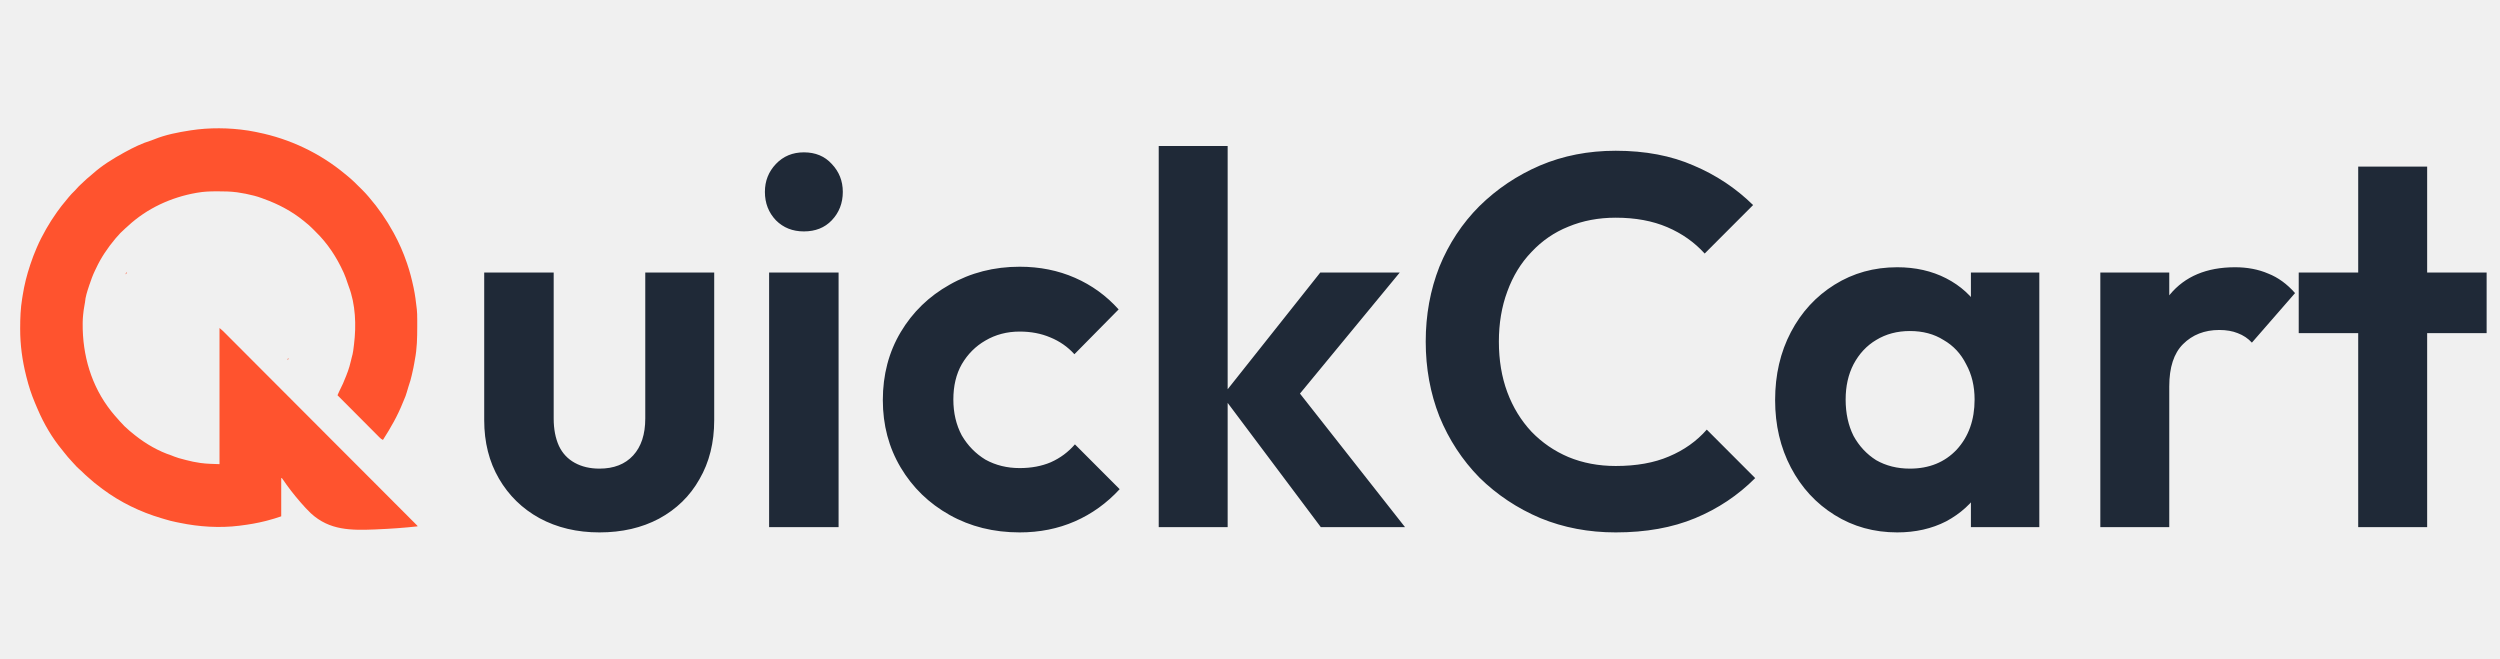
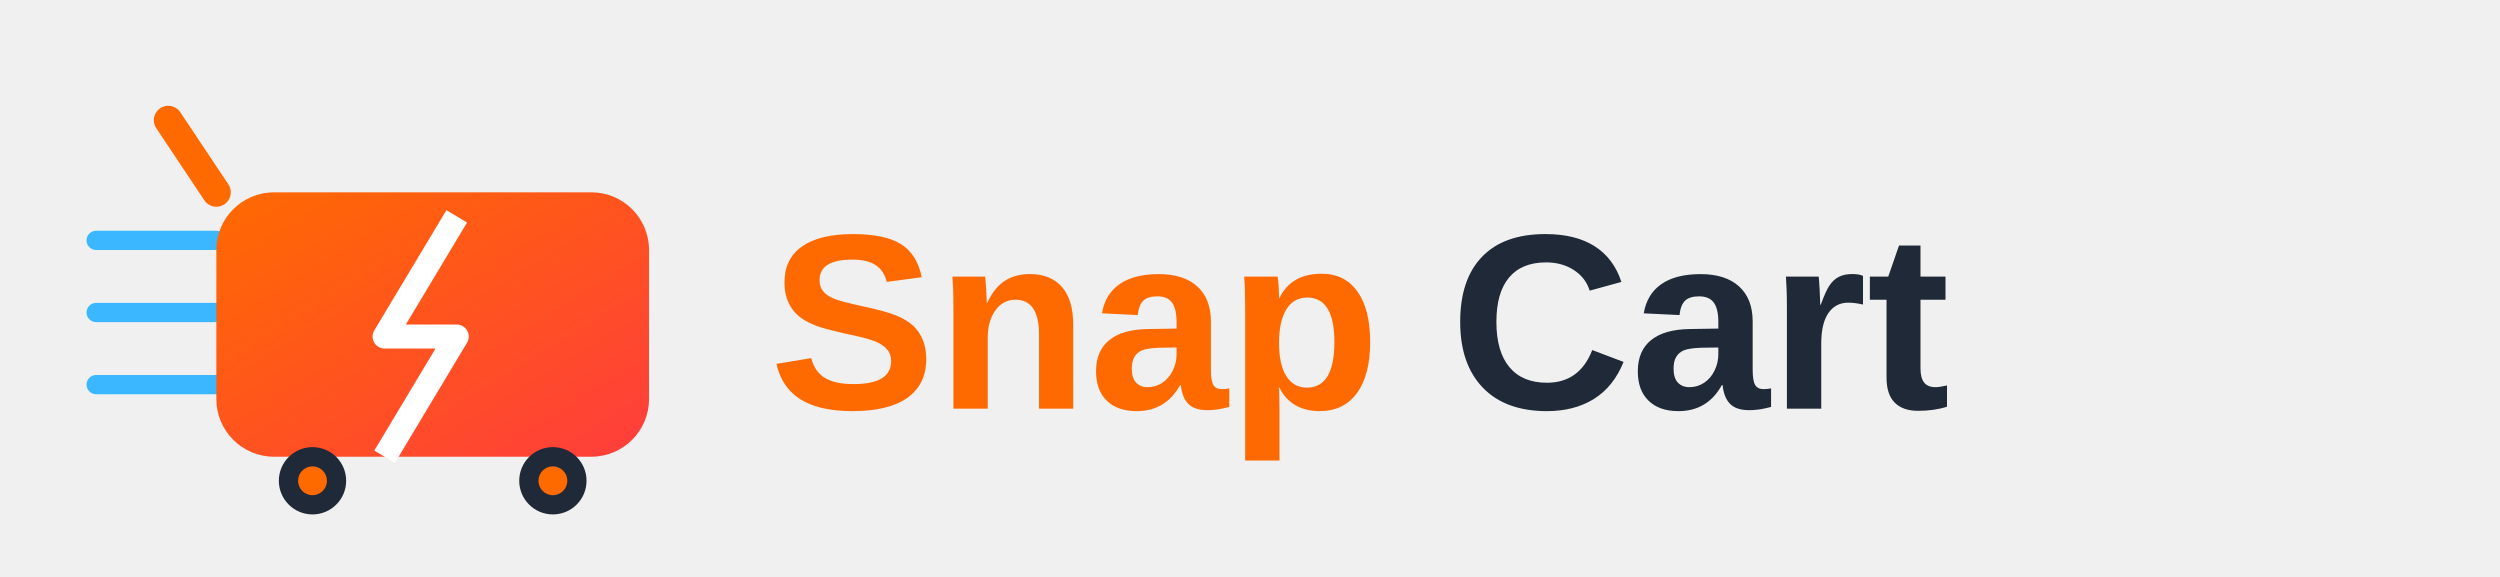
- <svg xmlns="http://www.w3.org/2000/svg" width="129" height="34" viewBox="0 0 129 34" fill="none">
-   <path d="M30.933 27.472C29.774 27.472 28.742 27.227 27.837 26.737C26.95 26.248 26.253 25.568 25.746 24.697C25.239 23.827 24.985 22.821 24.985 21.678V14.062H28.57V21.597C28.57 22.141 28.661 22.612 28.842 23.011C29.023 23.392 29.294 23.682 29.656 23.881C30.019 24.081 30.444 24.181 30.933 24.181C31.675 24.181 32.255 23.954 32.671 23.501C33.087 23.047 33.296 22.413 33.296 21.597V14.062H36.853V21.678C36.853 22.839 36.6 23.854 36.093 24.725C35.604 25.595 34.907 26.275 34.002 26.765C33.115 27.236 32.092 27.472 30.933 27.472ZM39.686 27.2V14.062H43.271V27.2H39.686ZM41.479 11.941C40.9 11.941 40.42 11.75 40.039 11.369C39.659 10.97 39.469 10.481 39.469 9.901C39.469 9.338 39.659 8.858 40.039 8.459C40.42 8.06 40.9 7.861 41.479 7.861C42.076 7.861 42.556 8.06 42.918 8.459C43.298 8.858 43.489 9.338 43.489 9.901C43.489 10.481 43.298 10.97 42.918 11.369C42.556 11.75 42.076 11.941 41.479 11.941ZM52.615 27.472C51.275 27.472 50.071 27.173 49.003 26.574C47.935 25.976 47.093 25.16 46.477 24.126C45.862 23.093 45.554 21.932 45.554 20.645C45.554 19.339 45.862 18.169 46.477 17.136C47.093 16.102 47.935 15.286 49.003 14.688C50.089 14.071 51.293 13.763 52.615 13.763C53.647 13.763 54.597 13.953 55.466 14.334C56.336 14.715 57.087 15.259 57.721 15.966L55.439 18.278C55.095 17.897 54.679 17.607 54.19 17.408C53.719 17.208 53.194 17.109 52.615 17.109C51.963 17.109 51.375 17.263 50.85 17.571C50.343 17.861 49.935 18.269 49.627 18.795C49.338 19.303 49.193 19.91 49.193 20.617C49.193 21.306 49.338 21.923 49.627 22.467C49.935 22.993 50.343 23.41 50.85 23.718C51.375 24.008 51.963 24.153 52.615 24.153C53.212 24.153 53.746 24.054 54.217 23.854C54.706 23.637 55.122 23.328 55.466 22.929L57.775 25.241C57.105 25.967 56.336 26.52 55.466 26.901C54.597 27.281 53.647 27.472 52.615 27.472ZM68.154 27.2L63.076 20.427L68.127 14.062H72.228L66.308 21.243L66.443 19.502L72.499 27.2H68.154ZM59.79 27.2V7.534H63.347V27.2H59.79ZM83.371 27.472C81.977 27.472 80.683 27.227 79.488 26.737C78.293 26.23 77.243 25.532 76.338 24.643C75.45 23.736 74.762 22.685 74.273 21.488C73.803 20.291 73.567 19.003 73.567 17.625C73.567 16.247 73.803 14.96 74.273 13.763C74.762 12.566 75.45 11.524 76.338 10.635C77.243 9.746 78.284 9.048 79.461 8.541C80.656 8.033 81.959 7.779 83.371 7.779C84.892 7.779 86.232 8.033 87.391 8.541C88.549 9.03 89.572 9.71 90.46 10.581L87.961 13.083C87.436 12.503 86.793 12.049 86.033 11.723C85.272 11.397 84.385 11.233 83.371 11.233C82.484 11.233 81.669 11.387 80.927 11.696C80.203 11.986 79.569 12.421 79.026 13.001C78.483 13.563 78.067 14.243 77.777 15.041C77.487 15.821 77.342 16.682 77.342 17.625C77.342 18.586 77.487 19.457 77.777 20.237C78.067 21.016 78.483 21.696 79.026 22.277C79.569 22.839 80.203 23.274 80.927 23.582C81.669 23.89 82.484 24.045 83.371 24.045C84.44 24.045 85.354 23.881 86.114 23.555C86.893 23.229 87.545 22.766 88.07 22.168L90.568 24.67C89.681 25.559 88.649 26.248 87.472 26.737C86.295 27.227 84.928 27.472 83.371 27.472ZM97.897 27.472C96.702 27.472 95.625 27.173 94.665 26.574C93.705 25.976 92.954 25.16 92.411 24.126C91.868 23.093 91.596 21.932 91.596 20.645C91.596 19.339 91.868 18.169 92.411 17.136C92.954 16.102 93.705 15.286 94.665 14.688C95.625 14.089 96.702 13.79 97.897 13.79C98.838 13.79 99.68 13.981 100.422 14.361C101.165 14.742 101.753 15.277 102.188 15.966C102.64 16.637 102.885 17.399 102.921 18.251V22.984C102.885 23.854 102.64 24.625 102.188 25.296C101.753 25.967 101.165 26.502 100.422 26.901C99.68 27.281 98.838 27.472 97.897 27.472ZM98.549 24.181C99.544 24.181 100.35 23.854 100.966 23.201C101.581 22.53 101.889 21.669 101.889 20.617C101.889 19.928 101.744 19.321 101.454 18.795C101.183 18.251 100.794 17.834 100.287 17.544C99.798 17.235 99.219 17.081 98.549 17.081C97.897 17.081 97.317 17.235 96.81 17.544C96.322 17.834 95.932 18.251 95.643 18.795C95.371 19.321 95.235 19.928 95.235 20.617C95.235 21.325 95.371 21.95 95.643 22.494C95.932 23.02 96.322 23.437 96.81 23.745C97.317 24.035 97.897 24.181 98.549 24.181ZM101.699 27.2V23.664L102.269 20.454L101.699 17.299V14.062H105.229V27.2H101.699ZM108.377 27.2V14.062H111.934V27.2H108.377ZM111.934 19.937L110.549 19.013C110.712 17.399 111.183 16.129 111.962 15.205C112.74 14.262 113.863 13.79 115.329 13.79C115.963 13.79 116.533 13.899 117.04 14.117C117.547 14.316 118.009 14.652 118.425 15.123L116.198 17.68C115.999 17.462 115.755 17.299 115.465 17.19C115.194 17.081 114.877 17.027 114.515 17.027C113.754 17.027 113.129 17.272 112.641 17.761C112.17 18.233 111.934 18.958 111.934 19.937ZM121.683 27.2V8.595H125.241V27.2H121.683ZM118.614 17.19V14.062H128.31V17.19H118.614Z" fill="#1F2937" />
-   <mask id="mask0_3277_1003" style="mask-type:luminance" maskUnits="userSpaceOnUse" x="0" y="5" width="23" height="24">
-     <path d="M22.632 5.667H0V28.334H22.632V5.667Z" fill="white" />
-   </mask>
-   <g mask="url(#mask0_3277_1003)">
-     <path d="M12.769 6.732C12.791 6.735 12.814 6.739 12.837 6.742C12.953 6.76 13.067 6.781 13.181 6.805C13.225 6.815 13.269 6.824 13.313 6.833C14.947 7.163 16.503 7.897 17.787 8.964C17.819 8.991 17.852 9.018 17.886 9.044C18.155 9.259 18.399 9.504 18.643 9.748C18.662 9.766 18.68 9.785 18.7 9.805C18.807 9.912 18.909 10.021 19.007 10.137C19.022 10.154 19.022 10.154 19.037 10.172C19.521 10.733 19.942 11.339 20.297 11.99C20.309 12.011 20.32 12.031 20.332 12.053C20.591 12.53 20.811 13.027 20.986 13.542C20.993 13.563 21.001 13.585 21.009 13.607C21.142 13.996 21.244 14.389 21.33 14.791C21.334 14.812 21.339 14.832 21.343 14.853C21.418 15.202 21.462 15.557 21.502 15.912C21.504 15.927 21.506 15.943 21.508 15.959C21.526 16.117 21.527 16.274 21.528 16.434C21.528 16.463 21.528 16.493 21.529 16.523C21.529 16.617 21.529 16.712 21.529 16.806C21.529 16.822 21.529 16.838 21.529 16.855C21.53 17.424 21.519 17.984 21.41 18.545C21.397 18.615 21.385 18.684 21.374 18.754C21.349 18.909 21.314 19.061 21.28 19.213C21.268 19.263 21.257 19.312 21.246 19.362C21.205 19.545 21.156 19.721 21.093 19.898C21.079 19.945 21.064 19.991 21.05 20.037C21.043 20.06 21.036 20.084 21.029 20.108C21.014 20.155 21 20.204 20.986 20.252C20.95 20.373 20.912 20.489 20.858 20.603C20.836 20.652 20.816 20.701 20.796 20.751C20.523 21.442 20.16 22.077 19.76 22.7C19.684 22.667 19.636 22.624 19.578 22.566C19.558 22.547 19.539 22.527 19.52 22.508C19.499 22.487 19.478 22.465 19.457 22.444C19.434 22.422 19.412 22.399 19.39 22.377C19.329 22.317 19.269 22.256 19.209 22.195C19.146 22.132 19.083 22.069 19.02 22.006C18.9 21.886 18.781 21.766 18.662 21.646C18.526 21.509 18.39 21.373 18.254 21.236C17.974 20.956 17.695 20.675 17.415 20.394C17.443 20.323 17.473 20.255 17.508 20.187C17.643 19.924 17.763 19.659 17.867 19.381C17.872 19.367 17.877 19.353 17.883 19.339C17.893 19.311 17.904 19.283 17.914 19.255C17.927 19.222 17.939 19.189 17.952 19.156C18.012 18.996 18.055 18.833 18.095 18.666C18.102 18.64 18.108 18.614 18.115 18.587C18.127 18.536 18.14 18.485 18.152 18.434C18.164 18.384 18.177 18.334 18.191 18.285C18.222 18.16 18.234 18.032 18.25 17.905C18.255 17.86 18.261 17.815 18.267 17.77C18.388 16.792 18.35 15.698 17.991 14.769C17.968 14.709 17.948 14.648 17.928 14.587C17.872 14.414 17.813 14.246 17.738 14.08C17.73 14.064 17.723 14.048 17.716 14.032C17.369 13.269 16.899 12.554 16.297 11.968C16.244 11.916 16.192 11.863 16.14 11.81C16.013 11.68 15.88 11.564 15.737 11.451C15.715 11.433 15.694 11.416 15.671 11.397C15.06 10.899 14.363 10.532 13.624 10.266C13.584 10.252 13.544 10.237 13.504 10.222C13.382 10.176 13.26 10.137 13.134 10.104C13.117 10.1 13.1 10.095 13.082 10.091C12.812 10.022 12.543 9.966 12.267 9.928C12.249 9.925 12.23 9.923 12.211 9.92C11.89 9.878 11.569 9.873 11.245 9.873C11.223 9.873 11.2 9.873 11.177 9.873C10.843 9.873 10.517 9.883 10.187 9.943C10.169 9.946 10.151 9.949 10.132 9.952C8.828 10.18 7.579 10.755 6.604 11.661C6.56 11.703 6.514 11.743 6.467 11.783C6.289 11.938 6.122 12.11 5.971 12.292C5.961 12.303 5.952 12.315 5.942 12.327C5.555 12.79 5.212 13.295 4.958 13.844C4.938 13.888 4.916 13.932 4.894 13.976C4.78 14.213 4.693 14.459 4.609 14.709C4.604 14.726 4.598 14.742 4.593 14.758C4.5 15.034 4.407 15.319 4.384 15.61C4.379 15.658 4.369 15.704 4.359 15.752C4.327 15.904 4.31 16.059 4.293 16.214C4.291 16.23 4.29 16.246 4.288 16.262C4.275 16.386 4.268 16.508 4.267 16.632C4.266 16.651 4.266 16.669 4.266 16.689C4.251 18.324 4.709 19.918 5.734 21.213C5.752 21.235 5.769 21.257 5.787 21.279C5.88 21.395 5.977 21.506 6.076 21.615C6.116 21.66 6.155 21.705 6.194 21.75C6.343 21.921 6.507 22.08 6.681 22.226C6.699 22.241 6.716 22.255 6.734 22.27C6.795 22.321 6.856 22.37 6.918 22.42C6.938 22.436 6.959 22.453 6.98 22.47C7.535 22.91 8.18 23.282 8.853 23.503C8.9 23.52 8.945 23.539 8.99 23.558C9.141 23.62 9.298 23.659 9.456 23.7C9.509 23.714 9.562 23.728 9.615 23.742C9.847 23.804 10.079 23.851 10.316 23.885C10.331 23.887 10.345 23.889 10.36 23.891C10.682 23.937 11 23.938 11.327 23.95C11.327 21.631 11.327 19.313 11.327 16.925C11.497 17.07 11.497 17.07 11.561 17.135C11.576 17.149 11.591 17.164 11.606 17.179C11.63 17.203 11.63 17.203 11.654 17.227C11.671 17.244 11.688 17.262 11.706 17.279C11.763 17.337 11.821 17.395 11.878 17.452C11.92 17.494 11.962 17.536 12.003 17.577C12.094 17.668 12.184 17.759 12.275 17.849C12.409 17.984 12.544 18.119 12.679 18.254C12.919 18.495 13.16 18.736 13.4 18.977C13.611 19.187 13.821 19.398 14.031 19.609C14.052 19.63 14.052 19.63 14.073 19.651C14.13 19.708 14.187 19.764 14.243 19.821C14.774 20.353 15.305 20.885 15.836 21.417C16.308 21.89 16.78 22.363 17.252 22.836C17.783 23.367 18.313 23.898 18.843 24.429C18.899 24.485 18.956 24.542 19.012 24.599C19.026 24.613 19.04 24.627 19.055 24.641C19.265 24.852 19.475 25.062 19.686 25.273C19.924 25.512 20.163 25.752 20.402 25.991C20.536 26.125 20.67 26.259 20.804 26.393C20.893 26.483 20.982 26.572 21.072 26.662C21.122 26.713 21.173 26.764 21.224 26.815C21.279 26.869 21.334 26.924 21.389 26.979C21.404 26.995 21.421 27.011 21.437 27.028C21.452 27.042 21.466 27.057 21.481 27.072C21.5 27.09 21.5 27.09 21.519 27.11C21.545 27.139 21.545 27.139 21.545 27.16C20.845 27.237 20.145 27.287 19.441 27.315C19.415 27.316 19.39 27.317 19.363 27.319C18.113 27.369 17.003 27.372 16.042 26.487C15.854 26.309 15.681 26.119 15.511 25.923C15.492 25.901 15.492 25.901 15.473 25.878C15.154 25.51 14.858 25.127 14.585 24.724C14.557 24.68 14.557 24.68 14.511 24.661C14.511 25.315 14.511 25.969 14.511 26.643C14.271 26.724 14.036 26.8 13.792 26.861C13.763 26.869 13.734 26.876 13.705 26.884C13.281 26.991 12.858 27.064 12.424 27.117C12.398 27.121 12.372 27.124 12.345 27.128C11.34 27.253 10.271 27.185 9.281 26.979C9.223 26.967 9.164 26.956 9.106 26.944C8.899 26.904 8.699 26.852 8.498 26.789C8.438 26.77 8.379 26.753 8.319 26.736C7.247 26.42 6.201 25.914 5.304 25.243C5.276 25.221 5.247 25.2 5.218 25.179C4.983 25.005 4.757 24.823 4.542 24.625C4.494 24.581 4.446 24.539 4.397 24.496C4.323 24.432 4.254 24.364 4.186 24.294C4.144 24.253 4.102 24.216 4.058 24.179C3.975 24.107 3.904 24.029 3.832 23.947C3.792 23.902 3.752 23.858 3.711 23.815C3.572 23.668 3.442 23.518 3.319 23.358C3.281 23.307 3.241 23.258 3.201 23.209C2.691 22.595 2.262 21.862 1.949 21.127C1.94 21.106 1.93 21.084 1.921 21.063C1.891 20.991 1.86 20.92 1.83 20.848C1.82 20.824 1.81 20.8 1.799 20.775C1.618 20.346 1.48 19.919 1.368 19.468C1.362 19.446 1.357 19.424 1.351 19.402C1.15 18.603 1.04 17.803 1.041 16.979C1.041 16.959 1.041 16.938 1.041 16.918C1.042 16.412 1.06 15.908 1.143 15.408C1.154 15.346 1.163 15.284 1.173 15.223C1.257 14.693 1.386 14.184 1.556 13.676C1.562 13.659 1.567 13.643 1.573 13.625C1.666 13.348 1.766 13.076 1.884 12.809C1.892 12.79 1.9 12.771 1.909 12.751C2.041 12.444 2.192 12.151 2.357 11.861C2.369 11.841 2.38 11.821 2.391 11.8C2.553 11.517 2.727 11.243 2.917 10.977C2.935 10.951 2.935 10.951 2.954 10.924C3.096 10.727 3.241 10.534 3.401 10.35C3.451 10.292 3.498 10.232 3.546 10.172C3.641 10.054 3.746 9.949 3.854 9.844C3.931 9.768 4.002 9.691 4.071 9.609C4.106 9.57 4.143 9.536 4.183 9.502C4.243 9.451 4.299 9.399 4.354 9.342C4.438 9.257 4.529 9.182 4.622 9.107C4.674 9.064 4.725 9.02 4.775 8.975C5.259 8.54 5.833 8.186 6.401 7.874C6.422 7.863 6.443 7.852 6.464 7.84C6.888 7.609 7.33 7.391 7.794 7.251C7.853 7.231 7.909 7.21 7.966 7.186C8.547 6.95 9.182 6.828 9.8 6.732C9.823 6.729 9.823 6.729 9.845 6.725C10.797 6.578 11.817 6.588 12.769 6.732Z" fill="#FF532E" />
-     <path d="M14.864 18.476C14.872 18.491 14.88 18.507 14.888 18.523C14.869 18.542 14.849 18.562 14.829 18.582C14.841 18.547 14.852 18.512 14.864 18.476Z" fill="#FF532E" />
-     <path d="M6.531 14.038C6.542 14.074 6.542 14.074 6.528 14.104C6.507 14.133 6.507 14.133 6.472 14.156C6.487 14.114 6.507 14.076 6.531 14.038Z" fill="#FF532E" />
-   </g>
+ <svg xmlns="http://www.w3.org/2000/svg" width="520" height="120" viewBox="0 0 520 120">
+   <defs>
+     <linearGradient id="cartGradient" x1="0%" y1="0%" x2="100%" y2="100%">
+       <stop offset="0%" stop-color="#ff6a00" />
+       <stop offset="100%" stop-color="#ff3d3d" />
+     </linearGradient>
+   </defs>
+   <line x1="20" y1="50" x2="45" y2="50" stroke="#3ab7ff" stroke-width="4" stroke-linecap="round" />
+   <line x1="20" y1="65" x2="45" y2="65" stroke="#3ab7ff" stroke-width="4" stroke-linecap="round" />
+   <line x1="20" y1="80" x2="45" y2="80" stroke="#3ab7ff" stroke-width="4" stroke-linecap="round" />
+   <rect x="45" y="40" rx="12" ry="12" width="90" height="55" fill="url(#cartGradient)" />
+   <path d="M45 40 L35 25" stroke="#ff6a00" stroke-width="6" stroke-linecap="round" />
+   <path d="M95 45 L80 70 H95 L80 95" fill="none" stroke="#ffffff" stroke-width="5" stroke-linejoin="round" />
+   <circle cx="65" cy="100" r="7" fill="#1f2937" />
+   <circle cx="115" cy="100" r="7" fill="#1f2937" />
+   <circle cx="65" cy="100" r="3" fill="#ff6a00" />
+   <circle cx="115" cy="100" r="3" fill="#ff6a00" />
+   <text x="160" y="85" font-size="52" font-family="Poppins, Arial, sans-serif" font-weight="600">
+     <tspan fill="#ff6a00">Snap</tspan>
+     <tspan fill="#1f2937">Cart</tspan>
+   </text>
</svg>
